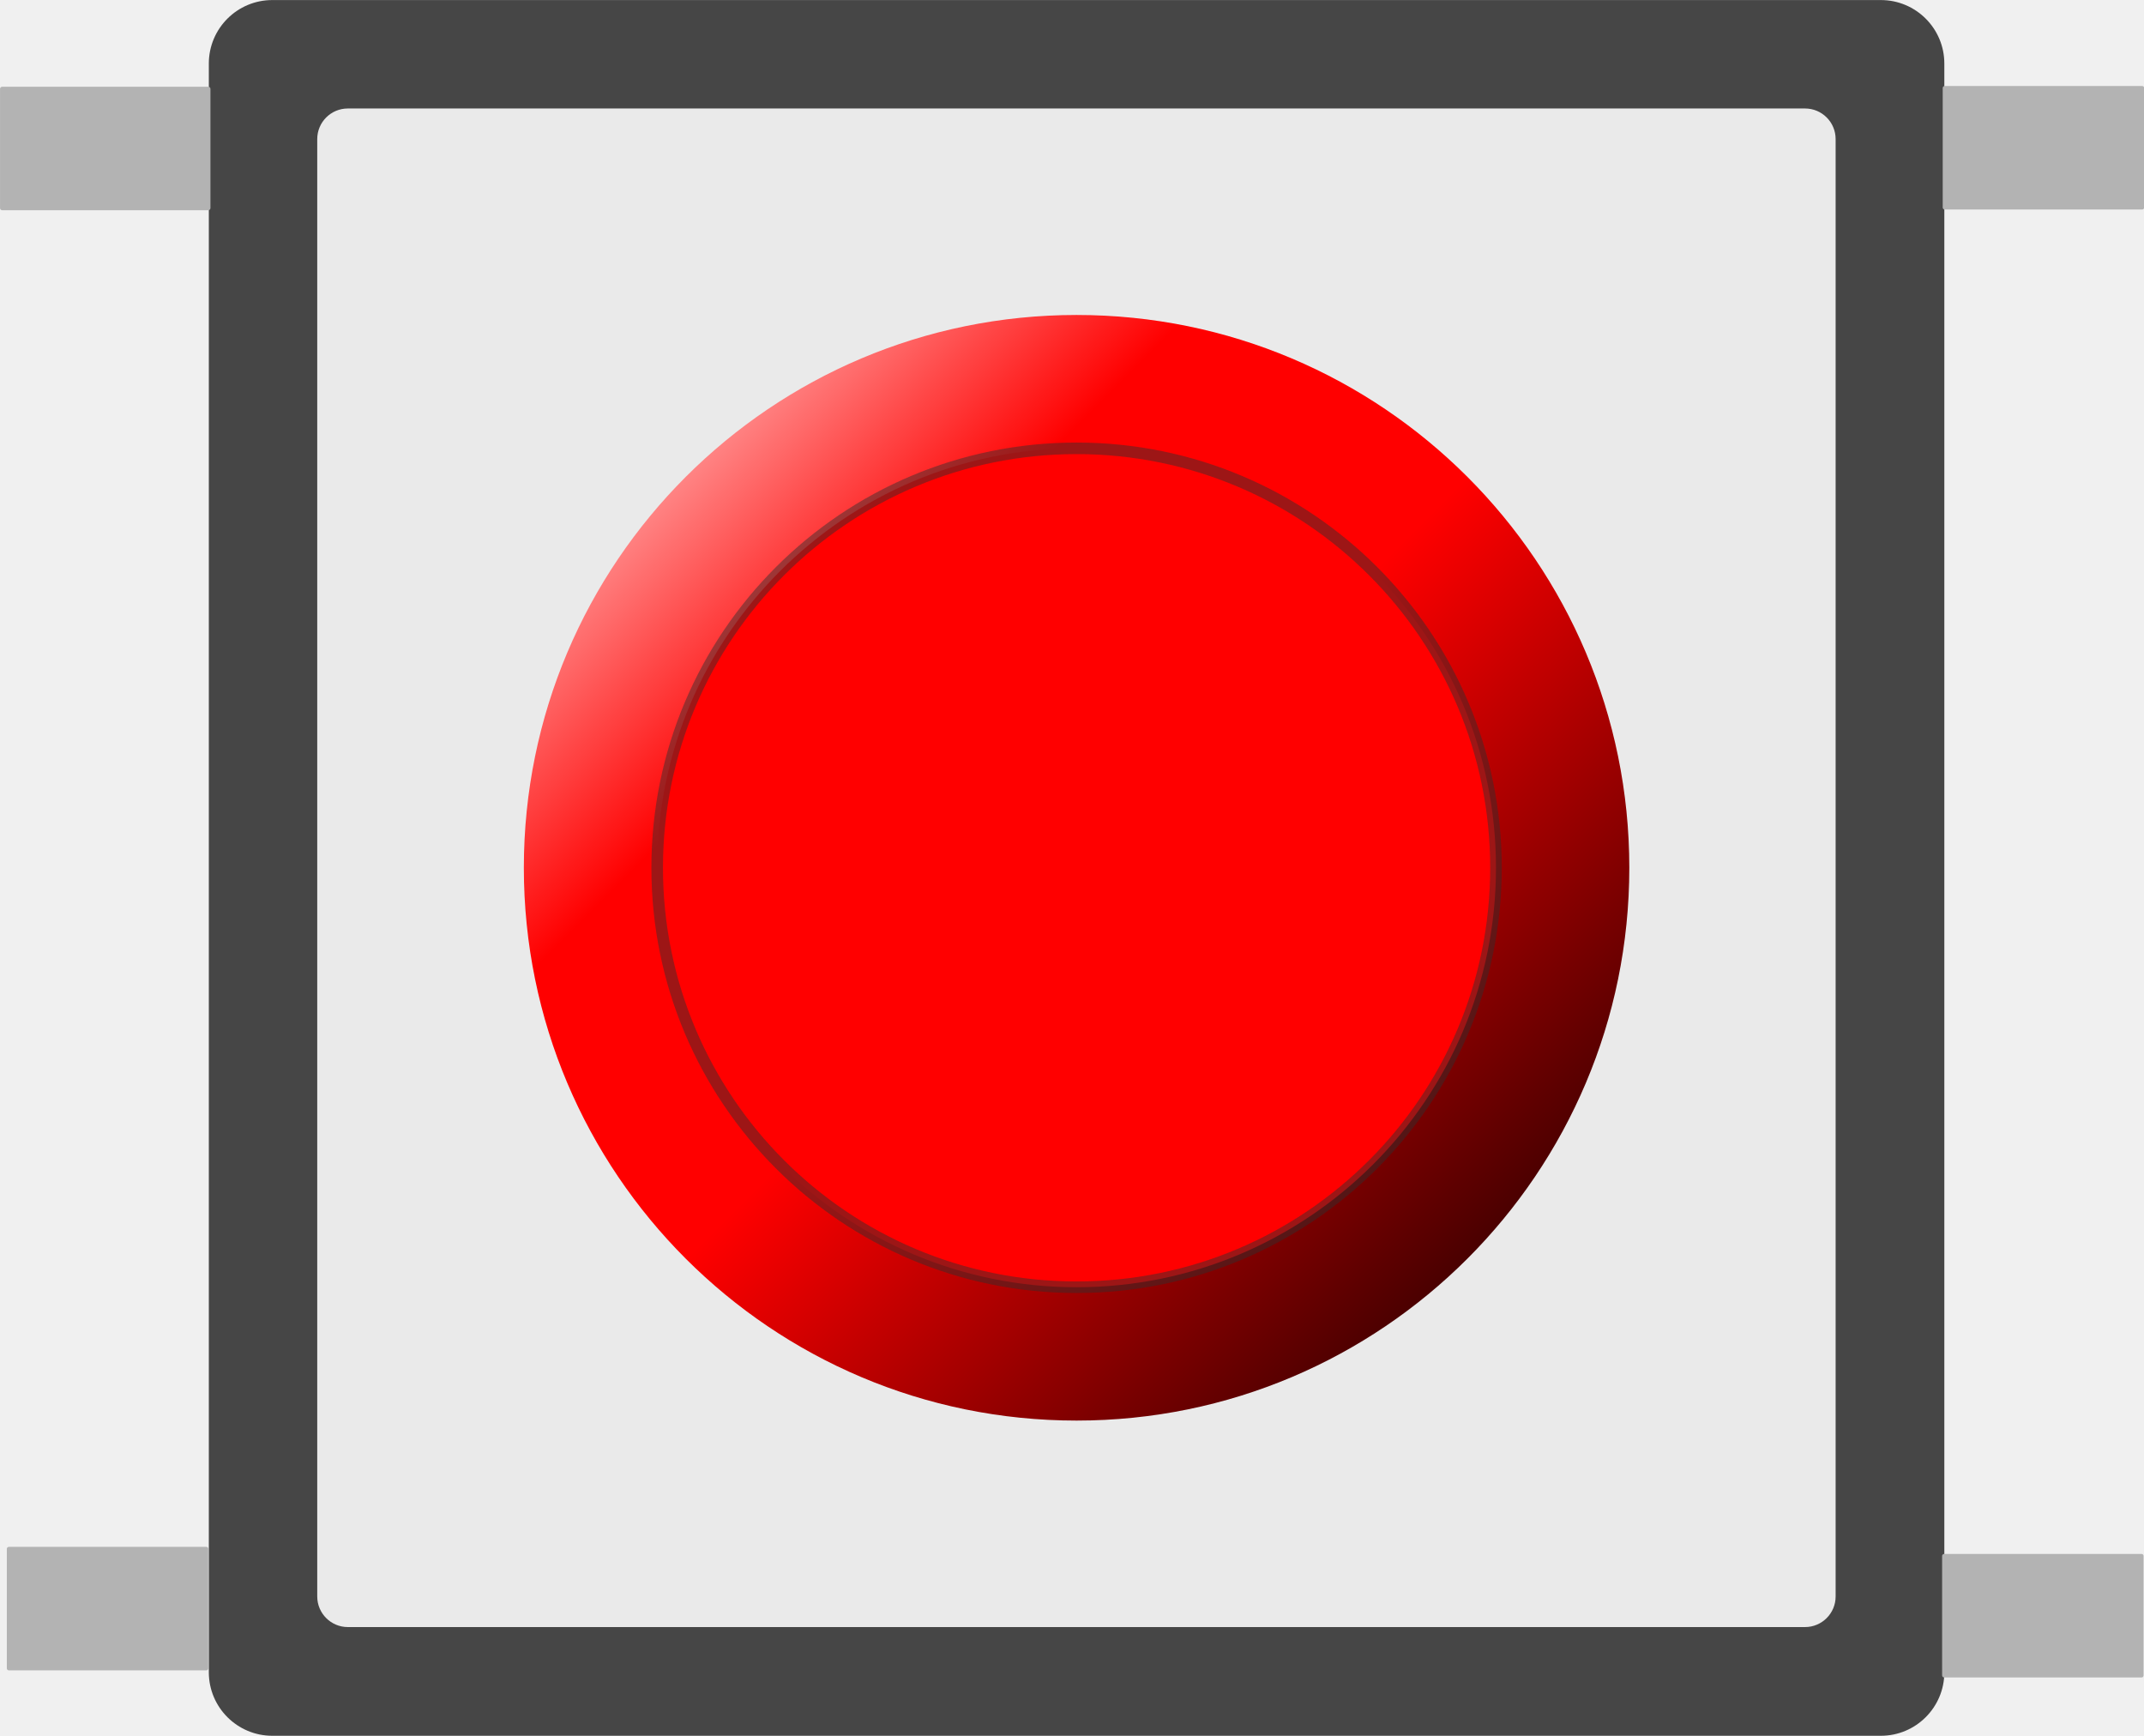
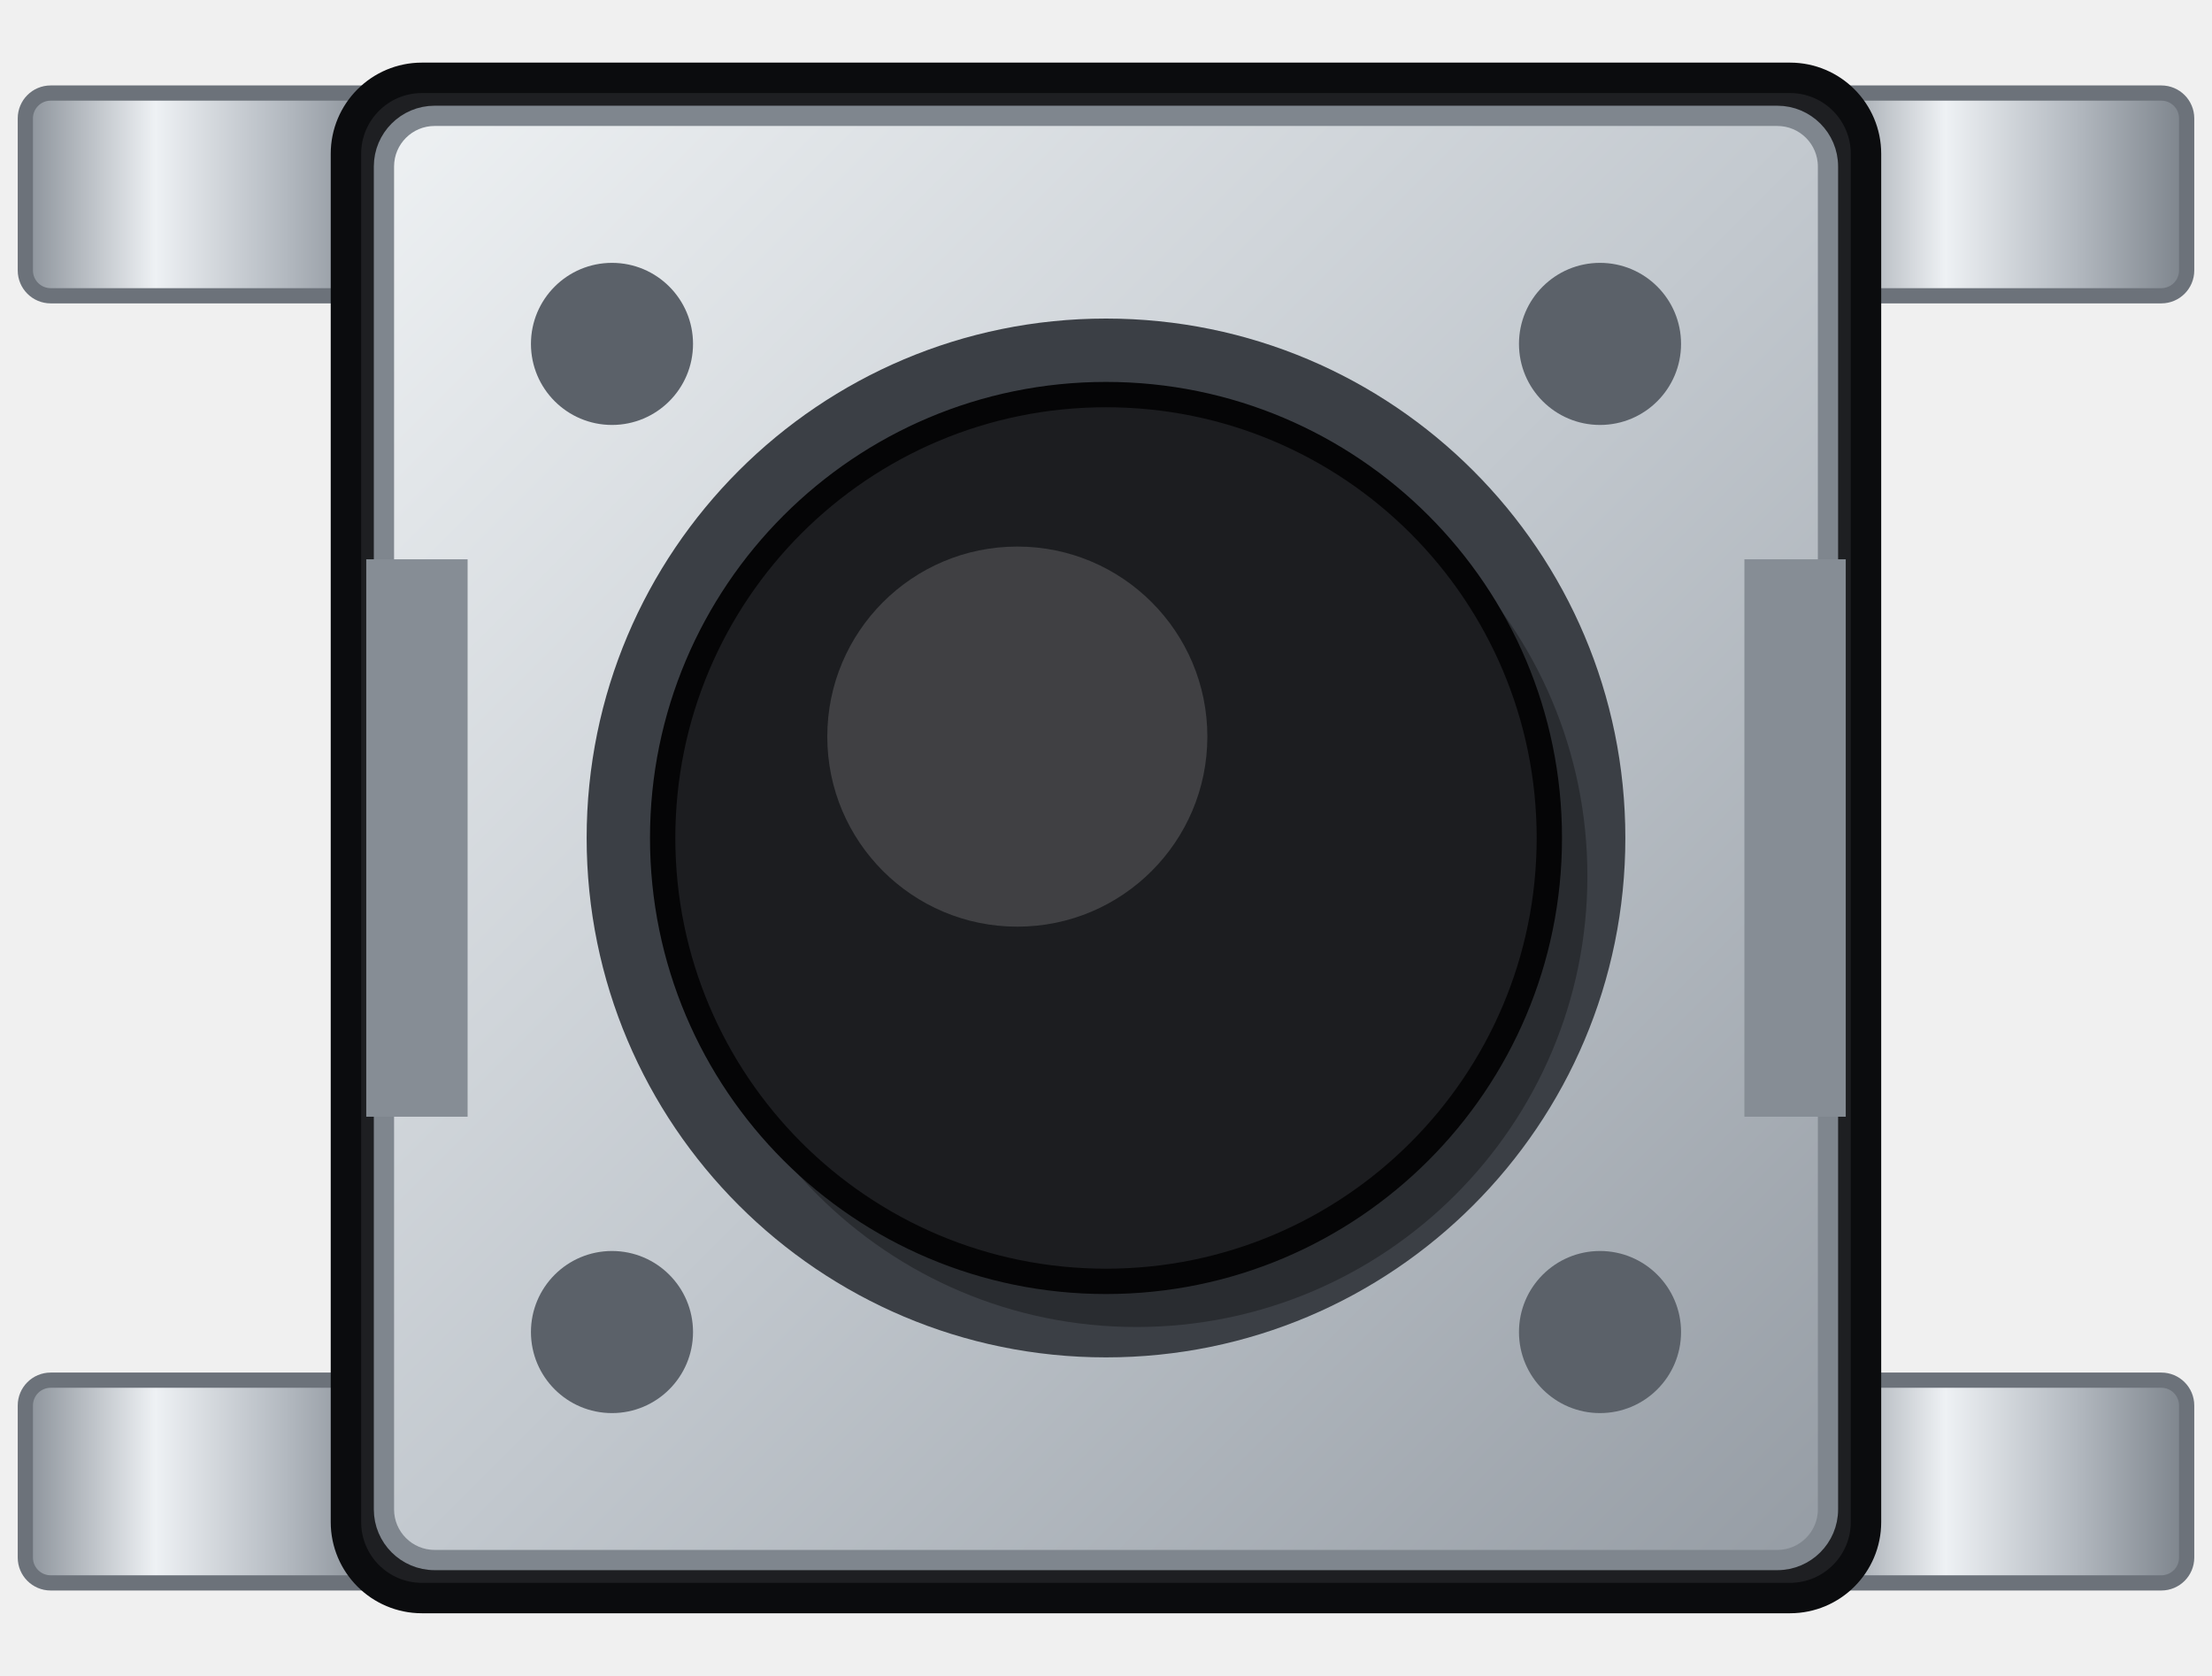
- <svg xmlns="http://www.w3.org/2000/svg" width="7.413mm" height="6mm" version="1.1" viewBox="-3 0 7.495 6" id="svg17">
-   <defs id="defs8">
-     <linearGradient x1="0" x2="1" y1="0" y2="1" id="grad-up-pushbutton0">
-       <stop stop-color="#ffffff" offset="0" id="stop1" />
-       <stop offset="0.3" id="stop2" stop-color="red" />
-       <stop offset="0.5" id="stop3" stop-color="red" />
-       <stop offset="1" id="stop4" />
+ <svg xmlns="http://www.w3.org/2000/svg" version="1.1" width="33px" height="25px" viewBox="0 0 33 25">
+   <defs>
+     <linearGradient id="luz" x1="0" y1="0" x2="0" y2="1">
+       <stop offset="0" stop-color="#ffffff" stop-opacity="0.16" />
+       <stop offset="0.45" stop-color="#ffffff" stop-opacity="0" />
+       <stop offset="1" stop-color="#000000" stop-opacity="0.22" />
    </linearGradient>
-     <linearGradient x1="9.822" x2="2.178" y1="9.822" y2="2.178" gradientUnits="userSpaceOnUse" id="grad-down-pushbutton0">
-       <stop stop-color="#ffffff" offset="0" id="stop5" />
-       <stop offset="0.3" id="stop6" stop-color="red" />
-       <stop offset="0.5" id="stop7" stop-color="red" />
-       <stop offset="1" id="stop8" />
+     <linearGradient id="metal" x1="0" y1="0" x2="0" y2="1">
+       <stop offset="0" stop-color="#f4f6f8" />
+       <stop offset="0.5" stop-color="#b9bfc6" />
+       <stop offset="1" stop-color="#868d95" />
    </linearGradient>
+     <linearGradient id="metal-h" x1="0" y1="0" x2="1" y2="0">
+       <stop offset="0" stop-color="#8a9199" />
+       <stop offset="0.35" stop-color="#eef1f4" />
+       <stop offset="0.7" stop-color="#b3b9c0" />
+       <stop offset="1" stop-color="#7c838b" />
+     </linearGradient>
+     <radialGradient id="lata" cx="0.4" cy="0.38" r="0.66">
+       <stop offset="0" stop-color="#f6f8fa" />
+       <stop offset="0.6" stop-color="#c3c9cf" />
+       <stop offset="1" stop-color="#8c939b" />
+     </radialGradient>
+     <linearGradient id="plastico" x1="0" y1="0" x2="0" y2="1">
+       <stop offset="0" stop-color="#3a3c40" />
+       <stop offset="1" stop-color="#16171a" />
+     </linearGradient>
+     <linearGradient id="ouro" x1="0" y1="0" x2="0" y2="1">
+       <stop offset="0" stop-color="#f4dc8c" />
+       <stop offset="1" stop-color="#b88a2c" />
+     </linearGradient>
+     <radialGradient id="cupula" cx="0.36" cy="0.3" r="0.78">
+       <stop offset="0" stop-color="#ffffff" stop-opacity="0.6" />
+       <stop offset="0.32" stop-color="#ffffff" stop-opacity="0.1" />
+       <stop offset="1" stop-color="#000000" stop-opacity="0.32" />
+     </radialGradient>
+     <radialGradient id="borda-capa" cx="0.5" cy="0.5" r="0.5">
+       <stop offset="0.72" stop-color="#000000" stop-opacity="0" />
+       <stop offset="1" stop-color="#000000" stop-opacity="0.45" />
+     </radialGradient>
+     <linearGradient id="aco" x1="0" y1="0" x2="1" y2="1">
+       <stop offset="0" stop-color="#eef1f3" />
+       <stop offset="0.5" stop-color="#c3c9cf" />
+       <stop offset="1" stop-color="#959ca4" />
+     </linearGradient>
+     <radialGradient id="knob" cx="0.4" cy="0.35" r="0.7">
+       <stop offset="0" stop-color="#4a4d52" />
+       <stop offset="0.7" stop-color="#202124" />
+       <stop offset="1" stop-color="#0d0e10" />
+     </radialGradient>
+     <radialGradient id="cromo" cx="0.38" cy="0.32" r="0.8">
+       <stop offset="0" stop-color="#fbfcfd" />
+       <stop offset="0.45" stop-color="#c9ced4" />
+       <stop offset="0.8" stop-color="#8e959d" />
+       <stop offset="1" stop-color="#b7bdc3" />
+     </radialGradient>
  </defs>
-   <rect x="-2.27" y="-0.033" width="6.067" height="6.067" rx="0.222" ry="0.222" fill="#464646" id="rect8" style="stroke-width:0.506" />
-   <rect x="-1.891" y="0.346" width="5.308" height="5.308" rx="0.107" ry="0.107" fill="#eaeaea" id="rect9" style="stroke-width:0.506" />
-   <g class="clickable-element" id="g17" transform="matrix(0.5055612,0,0,0.5055612,-2.269873,-0.03336708)">
-     <circle cx="6" cy="6" r="3.822" id="circle15" fill="url(#grad-up-pushbutton0)" />
-     <circle class="button-active-circle" cx="6" cy="6" r="3.822" id="circle16" style="fill:url(#grad-down-$%7BuniqueId%7D)" fill="url(#grad-down-pushbutton0)" />
-     <circle cx="6" cy="6" r="2.9" stroke="#2f2f2f" stroke-opacity="0.47" stroke-width="0.08" id="circle17" fill="red" />
-     <rect style="fill:#b3b3b3;stroke-width:1.73;paint-order:stroke markers fill" id="rect18" width="1.455" height="0.854" x="-1.444" y="0.6" rx="0.015" />
-     <rect style="fill:#b3b3b3;stroke-width:1.692;paint-order:stroke markers fill" id="rect18-5" width="1.393" height="0.854" x="-1.397" y="10.695" rx="0.014" />
-     <rect style="fill:#b3b3b3;stroke-width:1.692;paint-order:stroke markers fill" id="rect18-0" width="1.393" height="0.854" x="11.989" y="0.595" rx="0.014" />
-     <rect style="fill:#b3b3b3;stroke-width:1.692;paint-order:stroke markers fill" id="rect18-0-4" width="1.393" height="0.854" x="11.985" y="10.744" rx="0.014" />
-   </g>
+   <rect x="0.378" y="1.388" width="5.539" height="3.024" rx="0.378" fill="url(#metal-h)" stroke="#6c727a" stroke-width="0.227" />
+   <rect x="0.378" y="20.588" width="5.539" height="3.024" rx="0.378" fill="url(#metal-h)" stroke="#6c727a" stroke-width="0.227" />
+   <rect x="27.083" y="1.388" width="5.539" height="3.024" rx="0.378" fill="url(#metal-h)" stroke="#6c727a" stroke-width="0.227" />
+   <rect x="27.083" y="20.588" width="5.539" height="3.024" rx="0.378" fill="url(#metal-h)" stroke="#6c727a" stroke-width="0.227" />
+   <rect x="5.161" y="1.161" width="22.677" height="22.677" rx="1.134" fill="#1e1f22" stroke="#0b0c0e" stroke-width="0.454" />
+   <rect x="5.728" y="1.728" width="21.543" height="21.543" rx="0.756" fill="url(#aco)" stroke="#7f868e" stroke-width="0.302" />
+   <rect x="5.464" y="8.343" width="1.512" height="8.315" fill="#868d95" />
+   <circle cx="9.13" cy="19.87" r="1.209" fill="#5b6169" />
+   <circle cx="23.87" cy="19.87" r="1.209" fill="#5b6169" />
+   <rect x="26.024" y="8.343" width="1.512" height="8.315" fill="#868d95" />
+   <circle cx="23.87" cy="5.13" r="1.209" fill="#5b6169" />
+   <circle cx="9.13" cy="5.13" r="1.209" fill="#5b6169" />
+   <circle cx="16.5" cy="12.5" r="7.748" fill="#3b3f45" />
+   <circle cx="16.954" cy="13.067" r="6.728" fill="#000000" fill-opacity="0.3" />
+   <circle cx="16.5" cy="12.5" r="6.614" fill="#1c1d20" stroke="#050506" stroke-width="0.378" />
+   <circle cx="15.177" cy="10.988" r="2.835" fill="#ffffff" fill-opacity="0.16" />
</svg>
